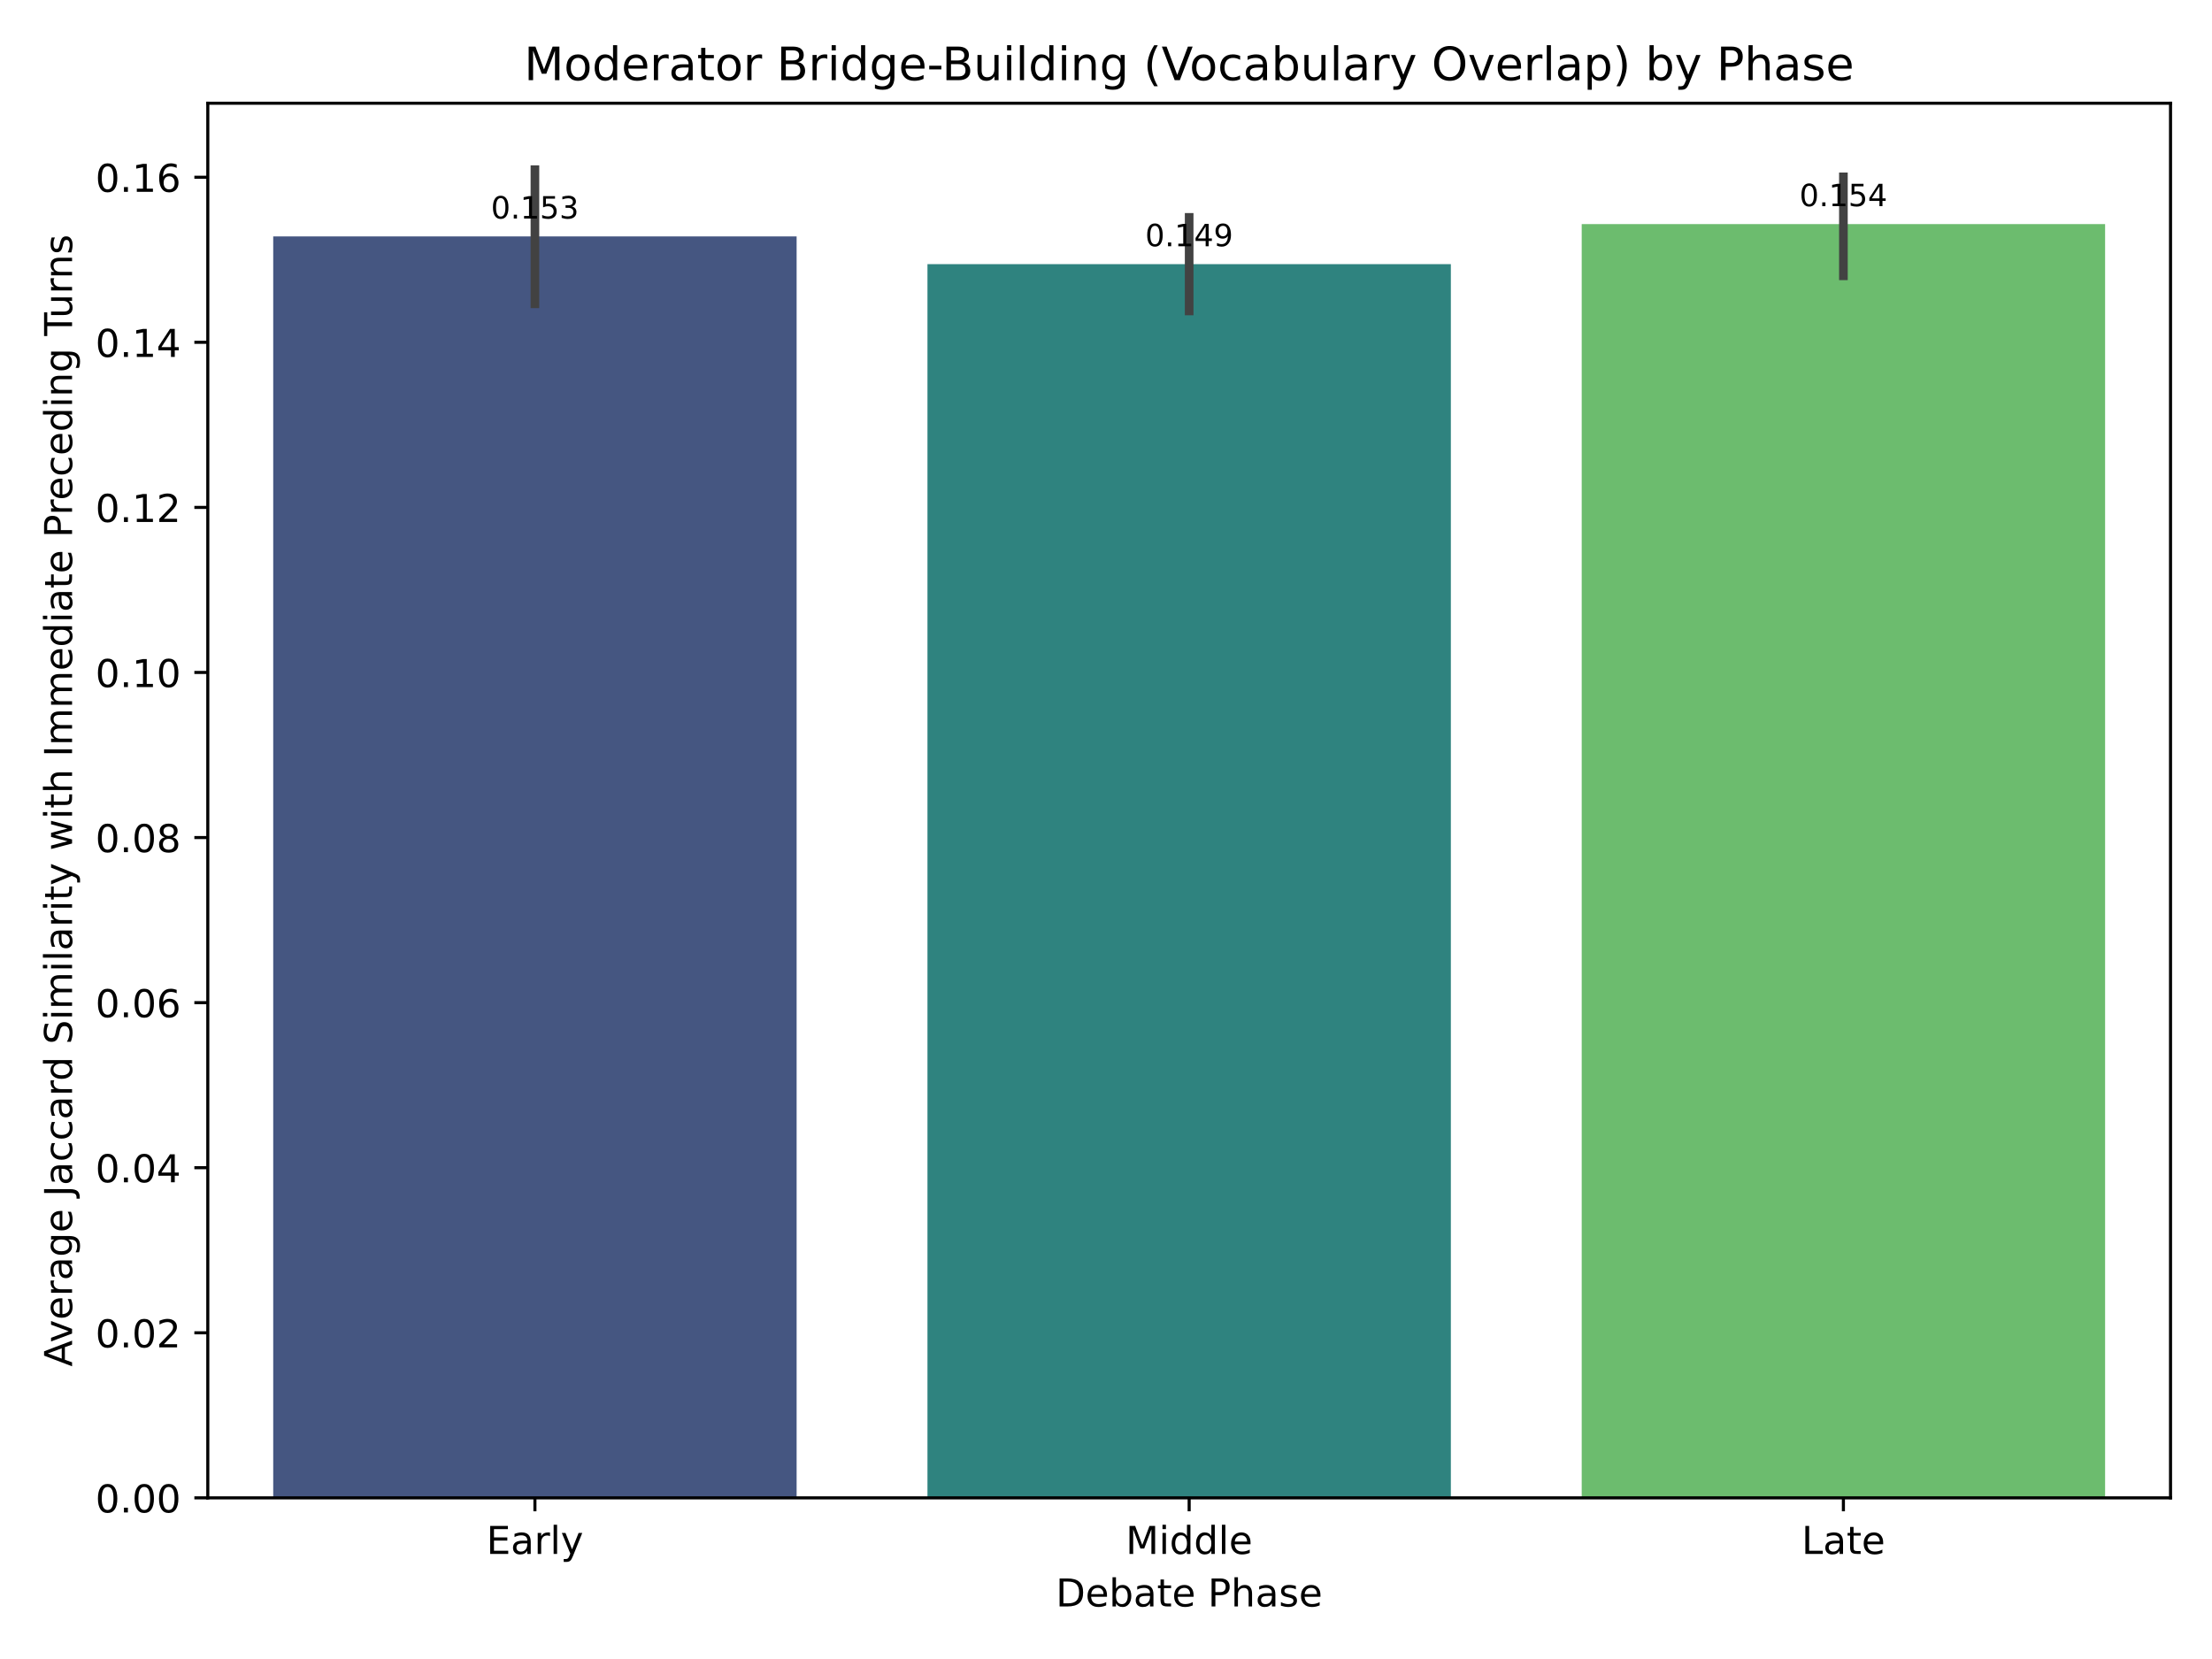
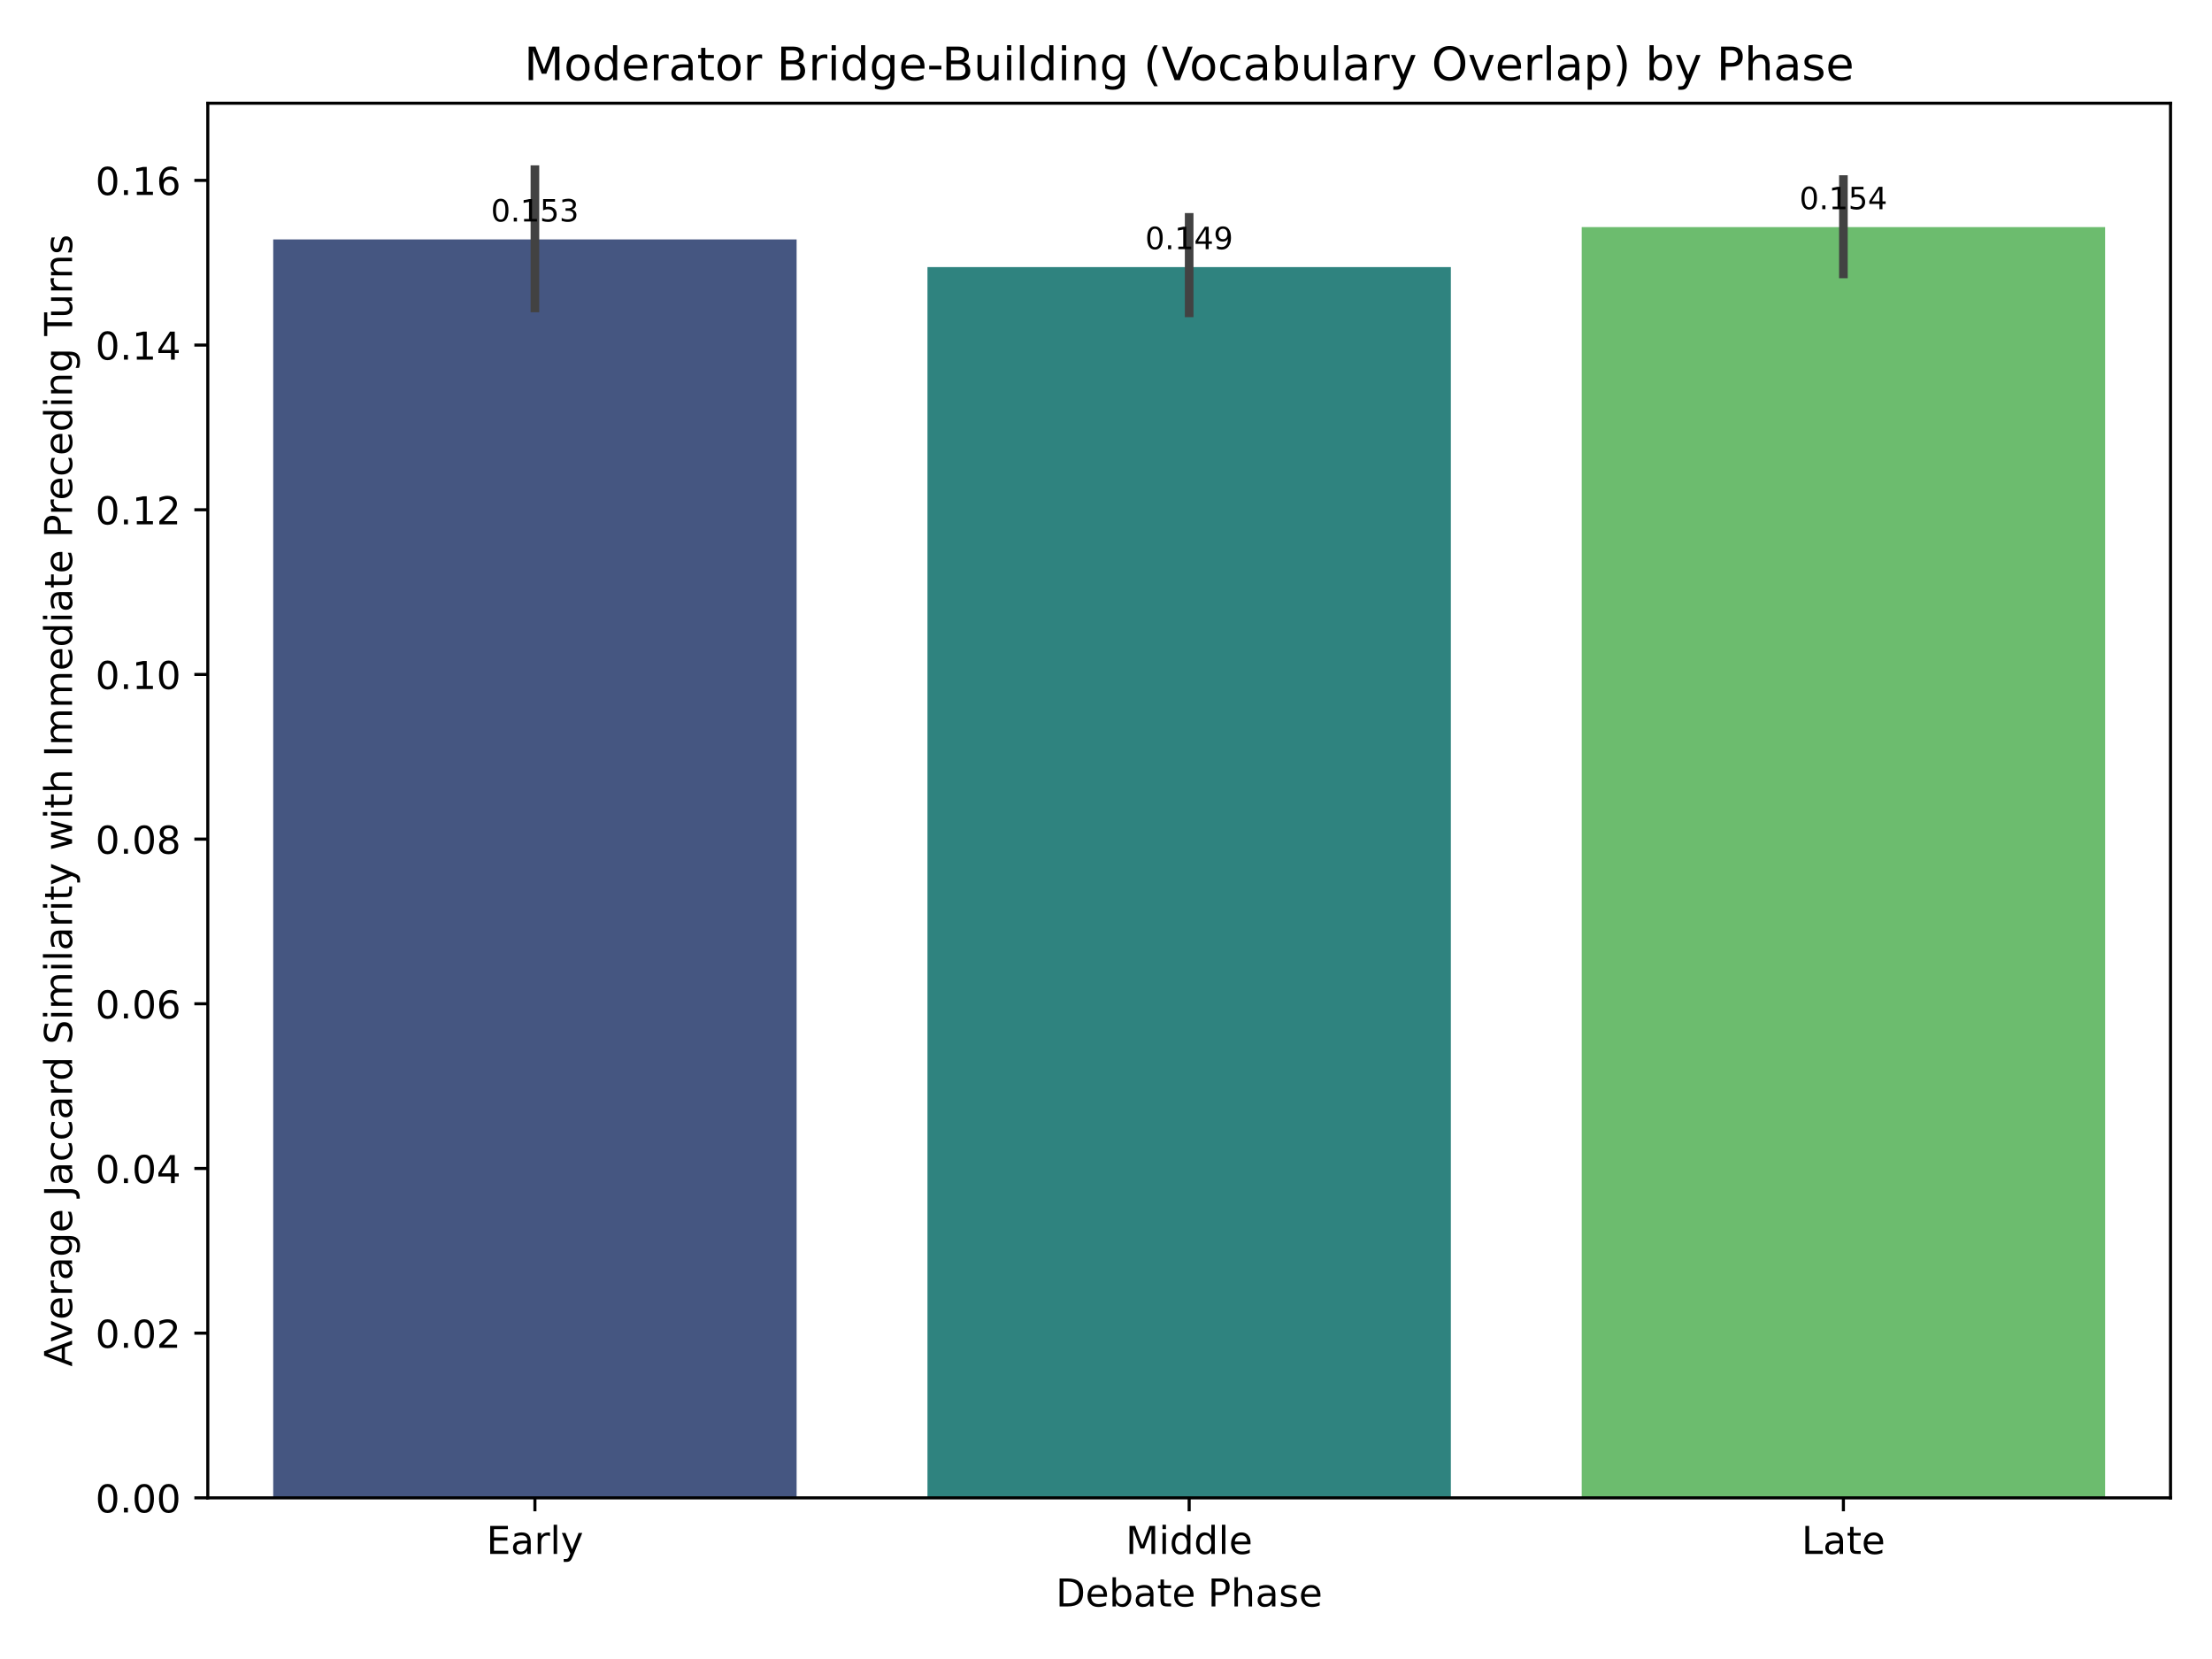
<svg xmlns="http://www.w3.org/2000/svg" xmlns:xlink="http://www.w3.org/1999/xlink" width="576pt" height="432pt" viewBox="0 0 576 432" version="1.1">
  <defs>
    <style type="text/css">*{stroke-linejoin: round; stroke-linecap: butt}</style>
  </defs>
  <g id="figure_1">
    <g id="patch_1">
      <path d="M 0 432  L 576 432  L 576 0  L 0 0  z " style="fill: #ffffff" />
    </g>
    <g id="axes_1">
      <g id="patch_2">
        <path d="M 54.11 390.04  L 565.2 390.04  L 565.2 26.88  L 54.11 26.88  z " style="fill: #ffffff" />
      </g>
      <g id="patch_3">
-         <path d="M 71.146 390.04  L 207.437 390.04  L 207.437 61.565  L 71.146 61.565  z " clip-path="url(#p714a02ba79)" style="fill: #455681" />
+         <path d="M 71.146 390.04  L 207.437 390.04  L 207.437 62.342  L 71.146 62.342  z " clip-path="url(#p87bf4aefa8)" style="fill: #455681" />
      </g>
      <g id="patch_4">
-         <path d="M 241.51 390.04  L 377.8 390.04  L 377.8 68.785  L 241.51 68.785  z " clip-path="url(#p714a02ba79)" style="fill: #2f837f" />
+         <path d="M 241.51 390.04  L 377.8 390.04  L 377.8 69.545  L 241.51 69.545  z " clip-path="url(#p87bf4aefa8)" style="fill: #2f837f" />
      </g>
      <g id="patch_5">
-         <path d="M 411.873 390.04  L 548.164 390.04  L 548.164 58.353  L 411.873 58.353  z " clip-path="url(#p714a02ba79)" style="fill: #6cbc6e" />
+         <path d="M 411.873 390.04  L 548.164 390.04  L 548.164 59.138  L 411.873 59.138  z " clip-path="url(#p87bf4aefa8)" style="fill: #6cbc6e" />
      </g>
      <g id="matplotlib.axis_1">
        <g id="xtick_1">
          <g id="line2d_1">
            <defs>
-               <path id="m7d143964b5" d="M 0 0  L 0 3.5  " style="stroke: #000000; stroke-width: 0.8" />
+               <path id="m2b731b59a6" d="M 0 0  L 0 3.5  " style="stroke: #000000; stroke-width: 0.8" />
            </defs>
            <g>
-               <use xlink:href="#m7d143964b5" x="139.292" y="390.04" style="stroke: #000000; stroke-width: 0.8" />
+               <use xlink:href="#m2b731b59a6" x="139.292" y="390.04" style="stroke: #000000; stroke-width: 0.8" />
            </g>
          </g>
          <g id="text_1">
            <g transform="translate(126.6643 404.6384) scale(0.1 -0.1)">
              <defs>
                <path id="DejaVuSans-45" d="M 628 4666  L 3578 4666  L 3578 4134  L 1259 4134  L 1259 2753  L 3481 2753  L 3481 2222  L 1259 2222  L 1259 531  L 3634 531  L 3634 0  L 628 0  L 628 4666  z " transform="scale(0.015625)" />
                <path id="DejaVuSans-61" d="M 2194 1759  Q 1497 1759 1228 1600  Q 959 1441 959 1056  Q 959 750 1161 570  Q 1363 391 1709 391  Q 2188 391 2477 730  Q 2766 1069 2766 1631  L 2766 1759  L 2194 1759  z M 3341 1997  L 3341 0  L 2766 0  L 2766 531  Q 2569 213 2275 61  Q 1981 -91 1556 -91  Q 1019 -91 701 211  Q 384 513 384 1019  Q 384 1609 779 1909  Q 1175 2209 1959 2209  L 2766 2209  L 2766 2266  Q 2766 2663 2505 2880  Q 2244 3097 1772 3097  Q 1472 3097 1187 3025  Q 903 2953 641 2809  L 641 3341  Q 956 3463 1253 3523  Q 1550 3584 1831 3584  Q 2591 3584 2966 3190  Q 3341 2797 3341 1997  z " transform="scale(0.015625)" />
                <path id="DejaVuSans-72" d="M 2631 2963  Q 2534 3019 2420 3045  Q 2306 3072 2169 3072  Q 1681 3072 1420 2755  Q 1159 2438 1159 1844  L 1159 0  L 581 0  L 581 3500  L 1159 3500  L 1159 2956  Q 1341 3275 1631 3429  Q 1922 3584 2338 3584  Q 2397 3584 2469 3576  Q 2541 3569 2628 3553  L 2631 2963  z " transform="scale(0.015625)" />
                <path id="DejaVuSans-6c" d="M 603 4863  L 1178 4863  L 1178 0  L 603 0  L 603 4863  z " transform="scale(0.015625)" />
                <path id="DejaVuSans-79" d="M 2059 -325  Q 1816 -950 1584 -1140  Q 1353 -1331 966 -1331  L 506 -1331  L 506 -850  L 844 -850  Q 1081 -850 1212 -737  Q 1344 -625 1503 -206  L 1606 56  L 191 3500  L 800 3500  L 1894 763  L 2988 3500  L 3597 3500  L 2059 -325  z " transform="scale(0.015625)" />
              </defs>
              <use xlink:href="#DejaVuSans-45" />
              <use xlink:href="#DejaVuSans-61" transform="translate(63.18359 0)" />
              <use xlink:href="#DejaVuSans-72" transform="translate(124.4629 0)" />
              <use xlink:href="#DejaVuSans-6c" transform="translate(165.5762 0)" />
              <use xlink:href="#DejaVuSans-79" transform="translate(193.3594 0)" />
            </g>
          </g>
        </g>
        <g id="xtick_2">
          <g id="line2d_2">
            <g>
-               <use xlink:href="#m7d143964b5" x="309.655" y="390.04" style="stroke: #000000; stroke-width: 0.8" />
+               <use xlink:href="#m2b731b59a6" x="309.655" y="390.04" style="stroke: #000000; stroke-width: 0.8" />
            </g>
          </g>
          <g id="text_2">
            <g transform="translate(293.1378 404.6384) scale(0.1 -0.1)">
              <defs>
                <path id="DejaVuSans-4d" d="M 628 4666  L 1569 4666  L 2759 1491  L 3956 4666  L 4897 4666  L 4897 0  L 4281 0  L 4281 4097  L 3078 897  L 2444 897  L 1241 4097  L 1241 0  L 628 0  L 628 4666  z " transform="scale(0.015625)" />
                <path id="DejaVuSans-69" d="M 603 3500  L 1178 3500  L 1178 0  L 603 0  L 603 3500  z M 603 4863  L 1178 4863  L 1178 4134  L 603 4134  L 603 4863  z " transform="scale(0.015625)" />
                <path id="DejaVuSans-64" d="M 2906 2969  L 2906 4863  L 3481 4863  L 3481 0  L 2906 0  L 2906 525  Q 2725 213 2448 61  Q 2172 -91 1784 -91  Q 1150 -91 751 415  Q 353 922 353 1747  Q 353 2572 751 3078  Q 1150 3584 1784 3584  Q 2172 3584 2448 3432  Q 2725 3281 2906 2969  z M 947 1747  Q 947 1113 1208 752  Q 1469 391 1925 391  Q 2381 391 2643 752  Q 2906 1113 2906 1747  Q 2906 2381 2643 2742  Q 2381 3103 1925 3103  Q 1469 3103 1208 2742  Q 947 2381 947 1747  z " transform="scale(0.015625)" />
                <path id="DejaVuSans-65" d="M 3597 1894  L 3597 1613  L 953 1613  Q 991 1019 1311 708  Q 1631 397 2203 397  Q 2534 397 2845 478  Q 3156 559 3463 722  L 3463 178  Q 3153 47 2828 -22  Q 2503 -91 2169 -91  Q 1331 -91 842 396  Q 353 884 353 1716  Q 353 2575 817 3079  Q 1281 3584 2069 3584  Q 2775 3584 3186 3129  Q 3597 2675 3597 1894  z M 3022 2063  Q 3016 2534 2758 2815  Q 2500 3097 2075 3097  Q 1594 3097 1305 2825  Q 1016 2553 972 2059  L 3022 2063  z " transform="scale(0.015625)" />
              </defs>
              <use xlink:href="#DejaVuSans-4d" />
              <use xlink:href="#DejaVuSans-69" transform="translate(86.2793 0)" />
              <use xlink:href="#DejaVuSans-64" transform="translate(114.0625 0)" />
              <use xlink:href="#DejaVuSans-64" transform="translate(177.5391 0)" />
              <use xlink:href="#DejaVuSans-6c" transform="translate(241.0156 0)" />
              <use xlink:href="#DejaVuSans-65" transform="translate(268.7988 0)" />
            </g>
          </g>
        </g>
        <g id="xtick_3">
          <g id="line2d_3">
            <g>
-               <use xlink:href="#m7d143964b5" x="480.018" y="390.04" style="stroke: #000000; stroke-width: 0.8" />
+               <use xlink:href="#m2b731b59a6" x="480.018" y="390.04" style="stroke: #000000; stroke-width: 0.8" />
            </g>
          </g>
          <g id="text_3">
            <g transform="translate(469.1316 404.6384) scale(0.1 -0.1)">
              <defs>
                <path id="DejaVuSans-4c" d="M 628 4666  L 1259 4666  L 1259 531  L 3531 531  L 3531 0  L 628 0  L 628 4666  z " transform="scale(0.015625)" />
                <path id="DejaVuSans-74" d="M 1172 4494  L 1172 3500  L 2356 3500  L 2356 3053  L 1172 3053  L 1172 1153  Q 1172 725 1289 603  Q 1406 481 1766 481  L 2356 481  L 2356 0  L 1766 0  Q 1100 0 847 248  Q 594 497 594 1153  L 594 3053  L 172 3053  L 172 3500  L 594 3500  L 594 4494  L 1172 4494  z " transform="scale(0.015625)" />
              </defs>
              <use xlink:href="#DejaVuSans-4c" />
              <use xlink:href="#DejaVuSans-61" transform="translate(55.71289 0)" />
              <use xlink:href="#DejaVuSans-74" transform="translate(116.9922 0)" />
              <use xlink:href="#DejaVuSans-65" transform="translate(156.2012 0)" />
            </g>
          </g>
        </g>
        <g id="text_4">
          <g transform="translate(274.9355 418.3166) scale(0.1 -0.1)">
            <defs>
              <path id="DejaVuSans-44" d="M 1259 4147  L 1259 519  L 2022 519  Q 2988 519 3436 956  Q 3884 1394 3884 2338  Q 3884 3275 3436 3711  Q 2988 4147 2022 4147  L 1259 4147  z M 628 4666  L 1925 4666  Q 3281 4666 3915 4102  Q 4550 3538 4550 2338  Q 4550 1131 3912 565  Q 3275 0 1925 0  L 628 0  L 628 4666  z " transform="scale(0.015625)" />
              <path id="DejaVuSans-62" d="M 3116 1747  Q 3116 2381 2855 2742  Q 2594 3103 2138 3103  Q 1681 3103 1420 2742  Q 1159 2381 1159 1747  Q 1159 1113 1420 752  Q 1681 391 2138 391  Q 2594 391 2855 752  Q 3116 1113 3116 1747  z M 1159 2969  Q 1341 3281 1617 3432  Q 1894 3584 2278 3584  Q 2916 3584 3314 3078  Q 3713 2572 3713 1747  Q 3713 922 3314 415  Q 2916 -91 2278 -91  Q 1894 -91 1617 61  Q 1341 213 1159 525  L 1159 0  L 581 0  L 581 4863  L 1159 4863  L 1159 2969  z " transform="scale(0.015625)" />
              <path id="DejaVuSans-20" transform="scale(0.015625)" />
              <path id="DejaVuSans-50" d="M 1259 4147  L 1259 2394  L 2053 2394  Q 2494 2394 2734 2622  Q 2975 2850 2975 3272  Q 2975 3691 2734 3919  Q 2494 4147 2053 4147  L 1259 4147  z M 628 4666  L 2053 4666  Q 2838 4666 3239 4311  Q 3641 3956 3641 3272  Q 3641 2581 3239 2228  Q 2838 1875 2053 1875  L 1259 1875  L 1259 0  L 628 0  L 628 4666  z " transform="scale(0.015625)" />
              <path id="DejaVuSans-68" d="M 3513 2113  L 3513 0  L 2938 0  L 2938 2094  Q 2938 2591 2744 2837  Q 2550 3084 2163 3084  Q 1697 3084 1428 2787  Q 1159 2491 1159 1978  L 1159 0  L 581 0  L 581 4863  L 1159 4863  L 1159 2956  Q 1366 3272 1645 3428  Q 1925 3584 2291 3584  Q 2894 3584 3203 3211  Q 3513 2838 3513 2113  z " transform="scale(0.015625)" />
              <path id="DejaVuSans-73" d="M 2834 3397  L 2834 2853  Q 2591 2978 2328 3040  Q 2066 3103 1784 3103  Q 1356 3103 1142 2972  Q 928 2841 928 2578  Q 928 2378 1081 2264  Q 1234 2150 1697 2047  L 1894 2003  Q 2506 1872 2764 1633  Q 3022 1394 3022 966  Q 3022 478 2636 193  Q 2250 -91 1575 -91  Q 1294 -91 989 -36  Q 684 19 347 128  L 347 722  Q 666 556 975 473  Q 1284 391 1588 391  Q 1994 391 2212 530  Q 2431 669 2431 922  Q 2431 1156 2273 1281  Q 2116 1406 1581 1522  L 1381 1569  Q 847 1681 609 1914  Q 372 2147 372 2553  Q 372 3047 722 3315  Q 1072 3584 1716 3584  Q 2034 3584 2315 3537  Q 2597 3491 2834 3397  z " transform="scale(0.015625)" />
            </defs>
            <use xlink:href="#DejaVuSans-44" />
            <use xlink:href="#DejaVuSans-65" transform="translate(77.00195 0)" />
            <use xlink:href="#DejaVuSans-62" transform="translate(138.5254 0)" />
            <use xlink:href="#DejaVuSans-61" transform="translate(202.002 0)" />
            <use xlink:href="#DejaVuSans-74" transform="translate(263.2812 0)" />
            <use xlink:href="#DejaVuSans-65" transform="translate(302.4902 0)" />
            <use xlink:href="#DejaVuSans-20" transform="translate(364.0137 0)" />
            <use xlink:href="#DejaVuSans-50" transform="translate(395.8008 0)" />
            <use xlink:href="#DejaVuSans-68" transform="translate(456.1035 0)" />
            <use xlink:href="#DejaVuSans-61" transform="translate(519.4824 0)" />
            <use xlink:href="#DejaVuSans-73" transform="translate(580.7617 0)" />
            <use xlink:href="#DejaVuSans-65" transform="translate(632.8613 0)" />
          </g>
        </g>
      </g>
      <g id="matplotlib.axis_2">
        <g id="ytick_1">
          <g id="line2d_4">
            <defs>
-               <path id="mbaf4dd6b6d" d="M 0 0  L -3.5 0  " style="stroke: #000000; stroke-width: 0.8" />
+               <path id="md4a662195a" d="M 0 0  L -3.5 0  " style="stroke: #000000; stroke-width: 0.8" />
            </defs>
            <g>
-               <use xlink:href="#mbaf4dd6b6d" x="54.11" y="390.04" style="stroke: #000000; stroke-width: 0.8" />
+               <use xlink:href="#md4a662195a" x="54.11" y="390.04" style="stroke: #000000; stroke-width: 0.8" />
            </g>
          </g>
          <g id="text_5">
            <g transform="translate(24.84437 393.8392) scale(0.1 -0.1)">
              <defs>
                <path id="DejaVuSans-30" d="M 2034 4250  Q 1547 4250 1301 3770  Q 1056 3291 1056 2328  Q 1056 1369 1301 889  Q 1547 409 2034 409  Q 2525 409 2770 889  Q 3016 1369 3016 2328  Q 3016 3291 2770 3770  Q 2525 4250 2034 4250  z M 2034 4750  Q 2819 4750 3233 4129  Q 3647 3509 3647 2328  Q 3647 1150 3233 529  Q 2819 -91 2034 -91  Q 1250 -91 836 529  Q 422 1150 422 2328  Q 422 3509 836 4129  Q 1250 4750 2034 4750  z " transform="scale(0.015625)" />
                <path id="DejaVuSans-2e" d="M 684 794  L 1344 794  L 1344 0  L 684 0  L 684 794  z " transform="scale(0.015625)" />
              </defs>
              <use xlink:href="#DejaVuSans-30" />
              <use xlink:href="#DejaVuSans-2e" transform="translate(63.62305 0)" />
              <use xlink:href="#DejaVuSans-30" transform="translate(95.41016 0)" />
              <use xlink:href="#DejaVuSans-30" transform="translate(159.0332 0)" />
            </g>
          </g>
        </g>
        <g id="ytick_2">
          <g id="line2d_5">
            <g>
-               <use xlink:href="#mbaf4dd6b6d" x="54.11" y="347.054" style="stroke: #000000; stroke-width: 0.8" />
+               <use xlink:href="#md4a662195a" x="54.11" y="347.156" style="stroke: #000000; stroke-width: 0.8" />
            </g>
          </g>
          <g id="text_6">
-             <g transform="translate(24.84437 350.8534) scale(0.1 -0.1)">
+             <g transform="translate(24.84437 350.9552) scale(0.1 -0.1)">
              <defs>
                <path id="DejaVuSans-32" d="M 1228 531  L 3431 531  L 3431 0  L 469 0  L 469 531  Q 828 903 1448 1529  Q 2069 2156 2228 2338  Q 2531 2678 2651 2914  Q 2772 3150 2772 3378  Q 2772 3750 2511 3984  Q 2250 4219 1831 4219  Q 1534 4219 1204 4116  Q 875 4013 500 3803  L 500 4441  Q 881 4594 1212 4672  Q 1544 4750 1819 4750  Q 2544 4750 2975 4387  Q 3406 4025 3406 3419  Q 3406 3131 3298 2873  Q 3191 2616 2906 2266  Q 2828 2175 2409 1742  Q 1991 1309 1228 531  z " transform="scale(0.015625)" />
              </defs>
              <use xlink:href="#DejaVuSans-30" />
              <use xlink:href="#DejaVuSans-2e" transform="translate(63.62305 0)" />
              <use xlink:href="#DejaVuSans-30" transform="translate(95.41016 0)" />
              <use xlink:href="#DejaVuSans-32" transform="translate(159.0332 0)" />
            </g>
          </g>
        </g>
        <g id="ytick_3">
          <g id="line2d_6">
            <g>
-               <use xlink:href="#mbaf4dd6b6d" x="54.11" y="304.068" style="stroke: #000000; stroke-width: 0.8" />
+               <use xlink:href="#md4a662195a" x="54.11" y="304.272" style="stroke: #000000; stroke-width: 0.8" />
            </g>
          </g>
          <g id="text_7">
-             <g transform="translate(24.84437 307.8676) scale(0.1 -0.1)">
+             <g transform="translate(24.84437 308.0711) scale(0.1 -0.1)">
              <defs>
                <path id="DejaVuSans-34" d="M 2419 4116  L 825 1625  L 2419 1625  L 2419 4116  z M 2253 4666  L 3047 4666  L 3047 1625  L 3713 1625  L 3713 1100  L 3047 1100  L 3047 0  L 2419 0  L 2419 1100  L 313 1100  L 313 1709  L 2253 4666  z " transform="scale(0.015625)" />
              </defs>
              <use xlink:href="#DejaVuSans-30" />
              <use xlink:href="#DejaVuSans-2e" transform="translate(63.62305 0)" />
              <use xlink:href="#DejaVuSans-30" transform="translate(95.41016 0)" />
              <use xlink:href="#DejaVuSans-34" transform="translate(159.0332 0)" />
            </g>
          </g>
        </g>
        <g id="ytick_4">
          <g id="line2d_7">
            <g>
-               <use xlink:href="#mbaf4dd6b6d" x="54.11" y="261.083" style="stroke: #000000; stroke-width: 0.8" />
+               <use xlink:href="#md4a662195a" x="54.11" y="261.388" style="stroke: #000000; stroke-width: 0.8" />
            </g>
          </g>
          <g id="text_8">
-             <g transform="translate(24.84437 264.8819) scale(0.1 -0.1)">
+             <g transform="translate(24.84437 265.187) scale(0.1 -0.1)">
              <defs>
                <path id="DejaVuSans-36" d="M 2113 2584  Q 1688 2584 1439 2293  Q 1191 2003 1191 1497  Q 1191 994 1439 701  Q 1688 409 2113 409  Q 2538 409 2786 701  Q 3034 994 3034 1497  Q 3034 2003 2786 2293  Q 2538 2584 2113 2584  z M 3366 4563  L 3366 3988  Q 3128 4100 2886 4159  Q 2644 4219 2406 4219  Q 1781 4219 1451 3797  Q 1122 3375 1075 2522  Q 1259 2794 1537 2939  Q 1816 3084 2150 3084  Q 2853 3084 3261 2657  Q 3669 2231 3669 1497  Q 3669 778 3244 343  Q 2819 -91 2113 -91  Q 1303 -91 875 529  Q 447 1150 447 2328  Q 447 3434 972 4092  Q 1497 4750 2381 4750  Q 2619 4750 2861 4703  Q 3103 4656 3366 4563  z " transform="scale(0.015625)" />
              </defs>
              <use xlink:href="#DejaVuSans-30" />
              <use xlink:href="#DejaVuSans-2e" transform="translate(63.62305 0)" />
              <use xlink:href="#DejaVuSans-30" transform="translate(95.41016 0)" />
              <use xlink:href="#DejaVuSans-36" transform="translate(159.0332 0)" />
            </g>
          </g>
        </g>
        <g id="ytick_5">
          <g id="line2d_8">
            <g>
-               <use xlink:href="#mbaf4dd6b6d" x="54.11" y="218.097" style="stroke: #000000; stroke-width: 0.8" />
+               <use xlink:href="#md4a662195a" x="54.11" y="218.504" style="stroke: #000000; stroke-width: 0.8" />
            </g>
          </g>
          <g id="text_9">
-             <g transform="translate(24.84437 221.8961) scale(0.1 -0.1)">
+             <g transform="translate(24.84437 222.303) scale(0.1 -0.1)">
              <defs>
                <path id="DejaVuSans-38" d="M 2034 2216  Q 1584 2216 1326 1975  Q 1069 1734 1069 1313  Q 1069 891 1326 650  Q 1584 409 2034 409  Q 2484 409 2743 651  Q 3003 894 3003 1313  Q 3003 1734 2745 1975  Q 2488 2216 2034 2216  z M 1403 2484  Q 997 2584 770 2862  Q 544 3141 544 3541  Q 544 4100 942 4425  Q 1341 4750 2034 4750  Q 2731 4750 3128 4425  Q 3525 4100 3525 3541  Q 3525 3141 3298 2862  Q 3072 2584 2669 2484  Q 3125 2378 3379 2068  Q 3634 1759 3634 1313  Q 3634 634 3220 271  Q 2806 -91 2034 -91  Q 1263 -91 848 271  Q 434 634 434 1313  Q 434 1759 690 2068  Q 947 2378 1403 2484  z M 1172 3481  Q 1172 3119 1398 2916  Q 1625 2713 2034 2713  Q 2441 2713 2670 2916  Q 2900 3119 2900 3481  Q 2900 3844 2670 4047  Q 2441 4250 2034 4250  Q 1625 4250 1398 4047  Q 1172 3844 1172 3481  z " transform="scale(0.015625)" />
              </defs>
              <use xlink:href="#DejaVuSans-30" />
              <use xlink:href="#DejaVuSans-2e" transform="translate(63.62305 0)" />
              <use xlink:href="#DejaVuSans-30" transform="translate(95.41016 0)" />
              <use xlink:href="#DejaVuSans-38" transform="translate(159.0332 0)" />
            </g>
          </g>
        </g>
        <g id="ytick_6">
          <g id="line2d_9">
            <g>
-               <use xlink:href="#mbaf4dd6b6d" x="54.11" y="175.111" style="stroke: #000000; stroke-width: 0.8" />
+               <use xlink:href="#md4a662195a" x="54.11" y="175.62" style="stroke: #000000; stroke-width: 0.8" />
            </g>
          </g>
          <g id="text_10">
-             <g transform="translate(24.84437 178.9103) scale(0.1 -0.1)">
+             <g transform="translate(24.84437 179.4189) scale(0.1 -0.1)">
              <defs>
                <path id="DejaVuSans-31" d="M 794 531  L 1825 531  L 1825 4091  L 703 3866  L 703 4441  L 1819 4666  L 2450 4666  L 2450 531  L 3481 531  L 3481 0  L 794 0  L 794 531  z " transform="scale(0.015625)" />
              </defs>
              <use xlink:href="#DejaVuSans-30" />
              <use xlink:href="#DejaVuSans-2e" transform="translate(63.62305 0)" />
              <use xlink:href="#DejaVuSans-31" transform="translate(95.41016 0)" />
              <use xlink:href="#DejaVuSans-30" transform="translate(159.0332 0)" />
            </g>
          </g>
        </g>
        <g id="ytick_7">
          <g id="line2d_10">
            <g>
-               <use xlink:href="#mbaf4dd6b6d" x="54.11" y="132.125" style="stroke: #000000; stroke-width: 0.8" />
+               <use xlink:href="#md4a662195a" x="54.11" y="132.736" style="stroke: #000000; stroke-width: 0.8" />
            </g>
          </g>
          <g id="text_11">
-             <g transform="translate(24.84437 135.9245) scale(0.1 -0.1)">
+             <g transform="translate(24.84437 136.5348) scale(0.1 -0.1)">
              <use xlink:href="#DejaVuSans-30" />
              <use xlink:href="#DejaVuSans-2e" transform="translate(63.62305 0)" />
              <use xlink:href="#DejaVuSans-31" transform="translate(95.41016 0)" />
              <use xlink:href="#DejaVuSans-32" transform="translate(159.0332 0)" />
            </g>
          </g>
        </g>
        <g id="ytick_8">
          <g id="line2d_11">
            <g>
-               <use xlink:href="#mbaf4dd6b6d" x="54.11" y="89.139" style="stroke: #000000; stroke-width: 0.8" />
+               <use xlink:href="#md4a662195a" x="54.11" y="89.852" style="stroke: #000000; stroke-width: 0.8" />
            </g>
          </g>
          <g id="text_12">
-             <g transform="translate(24.84437 92.93872) scale(0.1 -0.1)">
+             <g transform="translate(24.84437 93.65076) scale(0.1 -0.1)">
              <use xlink:href="#DejaVuSans-30" />
              <use xlink:href="#DejaVuSans-2e" transform="translate(63.62305 0)" />
              <use xlink:href="#DejaVuSans-31" transform="translate(95.41016 0)" />
              <use xlink:href="#DejaVuSans-34" transform="translate(159.0332 0)" />
            </g>
          </g>
        </g>
        <g id="ytick_9">
          <g id="line2d_12">
            <g>
-               <use xlink:href="#mbaf4dd6b6d" x="54.11" y="46.154" style="stroke: #000000; stroke-width: 0.8" />
+               <use xlink:href="#md4a662195a" x="54.11" y="46.967" style="stroke: #000000; stroke-width: 0.8" />
            </g>
          </g>
          <g id="text_13">
-             <g transform="translate(24.84437 49.95293) scale(0.1 -0.1)">
+             <g transform="translate(24.84437 50.76669) scale(0.1 -0.1)">
              <use xlink:href="#DejaVuSans-30" />
              <use xlink:href="#DejaVuSans-2e" transform="translate(63.62305 0)" />
              <use xlink:href="#DejaVuSans-31" transform="translate(95.41016 0)" />
              <use xlink:href="#DejaVuSans-36" transform="translate(159.0332 0)" />
            </g>
          </g>
        </g>
        <g id="text_14">
          <g transform="translate(18.76469 355.8608) rotate(-90) scale(0.1 -0.1)">
            <defs>
              <path id="DejaVuSans-41" d="M 2188 4044  L 1331 1722  L 3047 1722  L 2188 4044  z M 1831 4666  L 2547 4666  L 4325 0  L 3669 0  L 3244 1197  L 1141 1197  L 716 0  L 50 0  L 1831 4666  z " transform="scale(0.015625)" />
              <path id="DejaVuSans-76" d="M 191 3500  L 800 3500  L 1894 563  L 2988 3500  L 3597 3500  L 2284 0  L 1503 0  L 191 3500  z " transform="scale(0.015625)" />
              <path id="DejaVuSans-67" d="M 2906 1791  Q 2906 2416 2648 2759  Q 2391 3103 1925 3103  Q 1463 3103 1205 2759  Q 947 2416 947 1791  Q 947 1169 1205 825  Q 1463 481 1925 481  Q 2391 481 2648 825  Q 2906 1169 2906 1791  z M 3481 434  Q 3481 -459 3084 -895  Q 2688 -1331 1869 -1331  Q 1566 -1331 1297 -1286  Q 1028 -1241 775 -1147  L 775 -588  Q 1028 -725 1275 -790  Q 1522 -856 1778 -856  Q 2344 -856 2625 -561  Q 2906 -266 2906 331  L 2906 616  Q 2728 306 2450 153  Q 2172 0 1784 0  Q 1141 0 747 490  Q 353 981 353 1791  Q 353 2603 747 3093  Q 1141 3584 1784 3584  Q 2172 3584 2450 3431  Q 2728 3278 2906 2969  L 2906 3500  L 3481 3500  L 3481 434  z " transform="scale(0.015625)" />
              <path id="DejaVuSans-4a" d="M 628 4666  L 1259 4666  L 1259 325  Q 1259 -519 939 -900  Q 619 -1281 -91 -1281  L -331 -1281  L -331 -750  L -134 -750  Q 284 -750 456 -515  Q 628 -281 628 325  L 628 4666  z " transform="scale(0.015625)" />
              <path id="DejaVuSans-63" d="M 3122 3366  L 3122 2828  Q 2878 2963 2633 3030  Q 2388 3097 2138 3097  Q 1578 3097 1268 2742  Q 959 2388 959 1747  Q 959 1106 1268 751  Q 1578 397 2138 397  Q 2388 397 2633 464  Q 2878 531 3122 666  L 3122 134  Q 2881 22 2623 -34  Q 2366 -91 2075 -91  Q 1284 -91 818 406  Q 353 903 353 1747  Q 353 2603 823 3093  Q 1294 3584 2113 3584  Q 2378 3584 2631 3529  Q 2884 3475 3122 3366  z " transform="scale(0.015625)" />
              <path id="DejaVuSans-53" d="M 3425 4513  L 3425 3897  Q 3066 4069 2747 4153  Q 2428 4238 2131 4238  Q 1616 4238 1336 4038  Q 1056 3838 1056 3469  Q 1056 3159 1242 3001  Q 1428 2844 1947 2747  L 2328 2669  Q 3034 2534 3370 2195  Q 3706 1856 3706 1288  Q 3706 609 3251 259  Q 2797 -91 1919 -91  Q 1588 -91 1214 -16  Q 841 59 441 206  L 441 856  Q 825 641 1194 531  Q 1563 422 1919 422  Q 2459 422 2753 634  Q 3047 847 3047 1241  Q 3047 1584 2836 1778  Q 2625 1972 2144 2069  L 1759 2144  Q 1053 2284 737 2584  Q 422 2884 422 3419  Q 422 4038 858 4394  Q 1294 4750 2059 4750  Q 2388 4750 2728 4690  Q 3069 4631 3425 4513  z " transform="scale(0.015625)" />
              <path id="DejaVuSans-6d" d="M 3328 2828  Q 3544 3216 3844 3400  Q 4144 3584 4550 3584  Q 5097 3584 5394 3201  Q 5691 2819 5691 2113  L 5691 0  L 5113 0  L 5113 2094  Q 5113 2597 4934 2840  Q 4756 3084 4391 3084  Q 3944 3084 3684 2787  Q 3425 2491 3425 1978  L 3425 0  L 2847 0  L 2847 2094  Q 2847 2600 2669 2842  Q 2491 3084 2119 3084  Q 1678 3084 1418 2786  Q 1159 2488 1159 1978  L 1159 0  L 581 0  L 581 3500  L 1159 3500  L 1159 2956  Q 1356 3278 1631 3431  Q 1906 3584 2284 3584  Q 2666 3584 2933 3390  Q 3200 3197 3328 2828  z " transform="scale(0.015625)" />
              <path id="DejaVuSans-77" d="M 269 3500  L 844 3500  L 1563 769  L 2278 3500  L 2956 3500  L 3675 769  L 4391 3500  L 4966 3500  L 4050 0  L 3372 0  L 2619 2869  L 1863 0  L 1184 0  L 269 3500  z " transform="scale(0.015625)" />
              <path id="DejaVuSans-49" d="M 628 4666  L 1259 4666  L 1259 0  L 628 0  L 628 4666  z " transform="scale(0.015625)" />
              <path id="DejaVuSans-6e" d="M 3513 2113  L 3513 0  L 2938 0  L 2938 2094  Q 2938 2591 2744 2837  Q 2550 3084 2163 3084  Q 1697 3084 1428 2787  Q 1159 2491 1159 1978  L 1159 0  L 581 0  L 581 3500  L 1159 3500  L 1159 2956  Q 1366 3272 1645 3428  Q 1925 3584 2291 3584  Q 2894 3584 3203 3211  Q 3513 2838 3513 2113  z " transform="scale(0.015625)" />
              <path id="DejaVuSans-54" d="M -19 4666  L 3928 4666  L 3928 4134  L 2272 4134  L 2272 0  L 1638 0  L 1638 4134  L -19 4134  L -19 4666  z " transform="scale(0.015625)" />
              <path id="DejaVuSans-75" d="M 544 1381  L 544 3500  L 1119 3500  L 1119 1403  Q 1119 906 1312 657  Q 1506 409 1894 409  Q 2359 409 2629 706  Q 2900 1003 2900 1516  L 2900 3500  L 3475 3500  L 3475 0  L 2900 0  L 2900 538  Q 2691 219 2414 64  Q 2138 -91 1772 -91  Q 1169 -91 856 284  Q 544 659 544 1381  z M 1991 3584  L 1991 3584  z " transform="scale(0.015625)" />
            </defs>
            <use xlink:href="#DejaVuSans-41" />
            <use xlink:href="#DejaVuSans-76" transform="translate(62.5332 0)" />
            <use xlink:href="#DejaVuSans-65" transform="translate(121.7129 0)" />
            <use xlink:href="#DejaVuSans-72" transform="translate(183.2363 0)" />
            <use xlink:href="#DejaVuSans-61" transform="translate(224.3496 0)" />
            <use xlink:href="#DejaVuSans-67" transform="translate(285.6289 0)" />
            <use xlink:href="#DejaVuSans-65" transform="translate(349.1055 0)" />
            <use xlink:href="#DejaVuSans-20" transform="translate(410.6289 0)" />
            <use xlink:href="#DejaVuSans-4a" transform="translate(442.416 0)" />
            <use xlink:href="#DejaVuSans-61" transform="translate(471.9082 0)" />
            <use xlink:href="#DejaVuSans-63" transform="translate(533.1875 0)" />
            <use xlink:href="#DejaVuSans-63" transform="translate(588.168 0)" />
            <use xlink:href="#DejaVuSans-61" transform="translate(643.1484 0)" />
            <use xlink:href="#DejaVuSans-72" transform="translate(704.4277 0)" />
            <use xlink:href="#DejaVuSans-64" transform="translate(743.791 0)" />
            <use xlink:href="#DejaVuSans-20" transform="translate(807.2676 0)" />
            <use xlink:href="#DejaVuSans-53" transform="translate(839.0547 0)" />
            <use xlink:href="#DejaVuSans-69" transform="translate(902.5312 0)" />
            <use xlink:href="#DejaVuSans-6d" transform="translate(930.3145 0)" />
            <use xlink:href="#DejaVuSans-69" transform="translate(1027.727 0)" />
            <use xlink:href="#DejaVuSans-6c" transform="translate(1055.51 0)" />
            <use xlink:href="#DejaVuSans-61" transform="translate(1083.293 0)" />
            <use xlink:href="#DejaVuSans-72" transform="translate(1144.572 0)" />
            <use xlink:href="#DejaVuSans-69" transform="translate(1185.686 0)" />
            <use xlink:href="#DejaVuSans-74" transform="translate(1213.469 0)" />
            <use xlink:href="#DejaVuSans-79" transform="translate(1252.678 0)" />
            <use xlink:href="#DejaVuSans-20" transform="translate(1311.857 0)" />
            <use xlink:href="#DejaVuSans-77" transform="translate(1343.645 0)" />
            <use xlink:href="#DejaVuSans-69" transform="translate(1425.432 0)" />
            <use xlink:href="#DejaVuSans-74" transform="translate(1453.215 0)" />
            <use xlink:href="#DejaVuSans-68" transform="translate(1492.424 0)" />
            <use xlink:href="#DejaVuSans-20" transform="translate(1555.803 0)" />
            <use xlink:href="#DejaVuSans-49" transform="translate(1587.59 0)" />
            <use xlink:href="#DejaVuSans-6d" transform="translate(1617.082 0)" />
            <use xlink:href="#DejaVuSans-6d" transform="translate(1714.494 0)" />
            <use xlink:href="#DejaVuSans-65" transform="translate(1811.906 0)" />
            <use xlink:href="#DejaVuSans-64" transform="translate(1873.43 0)" />
            <use xlink:href="#DejaVuSans-69" transform="translate(1936.906 0)" />
            <use xlink:href="#DejaVuSans-61" transform="translate(1964.689 0)" />
            <use xlink:href="#DejaVuSans-74" transform="translate(2025.969 0)" />
            <use xlink:href="#DejaVuSans-65" transform="translate(2065.178 0)" />
            <use xlink:href="#DejaVuSans-20" transform="translate(2126.701 0)" />
            <use xlink:href="#DejaVuSans-50" transform="translate(2158.488 0)" />
            <use xlink:href="#DejaVuSans-72" transform="translate(2217.041 0)" />
            <use xlink:href="#DejaVuSans-65" transform="translate(2255.904 0)" />
            <use xlink:href="#DejaVuSans-63" transform="translate(2317.428 0)" />
            <use xlink:href="#DejaVuSans-65" transform="translate(2372.408 0)" />
            <use xlink:href="#DejaVuSans-64" transform="translate(2433.932 0)" />
            <use xlink:href="#DejaVuSans-69" transform="translate(2497.408 0)" />
            <use xlink:href="#DejaVuSans-6e" transform="translate(2525.191 0)" />
            <use xlink:href="#DejaVuSans-67" transform="translate(2588.57 0)" />
            <use xlink:href="#DejaVuSans-20" transform="translate(2652.047 0)" />
            <use xlink:href="#DejaVuSans-54" transform="translate(2683.834 0)" />
            <use xlink:href="#DejaVuSans-75" transform="translate(2729.793 0)" />
            <use xlink:href="#DejaVuSans-72" transform="translate(2793.172 0)" />
            <use xlink:href="#DejaVuSans-6e" transform="translate(2832.535 0)" />
            <use xlink:href="#DejaVuSans-73" transform="translate(2895.914 0)" />
          </g>
        </g>
      </g>
      <g id="line2d_13">
-         <path d="M 139.292 79.115  L 139.292 44.173  " clip-path="url(#p714a02ba79)" style="fill: none; stroke: #424242; stroke-width: 2.25; stroke-linecap: square" />
+         <path d="M 139.292 80.197  L 139.292 44.173  " clip-path="url(#p87bf4aefa8)" style="fill: none; stroke: #424242; stroke-width: 2.25; stroke-linecap: square" />
      </g>
      <g id="line2d_14">
-         <path d="M 309.655 80.973  L 309.655 56.612  " clip-path="url(#p714a02ba79)" style="fill: none; stroke: #424242; stroke-width: 2.25; stroke-linecap: square" />
+         <path d="M 309.655 81.458  L 309.655 56.608  " clip-path="url(#p87bf4aefa8)" style="fill: none; stroke: #424242; stroke-width: 2.25; stroke-linecap: square" />
      </g>
      <g id="line2d_15">
-         <path d="M 480.018 71.822  L 480.018 46.05  " clip-path="url(#p714a02ba79)" style="fill: none; stroke: #424242; stroke-width: 2.25; stroke-linecap: square" />
+         <path d="M 480.018 71.333  L 480.018 46.764  " clip-path="url(#p87bf4aefa8)" style="fill: none; stroke: #424242; stroke-width: 2.25; stroke-linecap: square" />
      </g>
      <g id="patch_6">
        <path d="M 54.11 390.04  L 54.11 26.88  " style="fill: none; stroke: #000000; stroke-width: 0.8; stroke-linejoin: miter; stroke-linecap: square" />
      </g>
      <g id="patch_7">
        <path d="M 565.2 390.04  L 565.2 26.88  " style="fill: none; stroke: #000000; stroke-width: 0.8; stroke-linejoin: miter; stroke-linecap: square" />
      </g>
      <g id="patch_8">
        <path d="M 54.11 390.04  L 565.2 390.04  " style="fill: none; stroke: #000000; stroke-width: 0.8; stroke-linejoin: miter; stroke-linecap: square" />
      </g>
      <g id="patch_9">
        <path d="M 54.11 26.88  L 565.2 26.88  " style="fill: none; stroke: #000000; stroke-width: 0.8; stroke-linejoin: miter; stroke-linecap: square" />
      </g>
      <g id="text_15">
-         <g transform="translate(127.8404 56.90136) scale(0.08 -0.08)">
+         <g transform="translate(127.8404 57.67866) scale(0.08 -0.08)">
          <defs>
            <path id="DejaVuSans-35" d="M 691 4666  L 3169 4666  L 3169 4134  L 1269 4134  L 1269 2991  Q 1406 3038 1543 3061  Q 1681 3084 1819 3084  Q 2600 3084 3056 2656  Q 3513 2228 3513 1497  Q 3513 744 3044 326  Q 2575 -91 1722 -91  Q 1428 -91 1123 -41  Q 819 9 494 109  L 494 744  Q 775 591 1075 516  Q 1375 441 1709 441  Q 2250 441 2565 725  Q 2881 1009 2881 1497  Q 2881 1984 2565 2268  Q 2250 2553 1709 2553  Q 1456 2553 1204 2497  Q 953 2441 691 2322  L 691 4666  z " transform="scale(0.015625)" />
            <path id="DejaVuSans-33" d="M 2597 2516  Q 3050 2419 3304 2112  Q 3559 1806 3559 1356  Q 3559 666 3084 287  Q 2609 -91 1734 -91  Q 1441 -91 1130 -33  Q 819 25 488 141  L 488 750  Q 750 597 1062 519  Q 1375 441 1716 441  Q 2309 441 2620 675  Q 2931 909 2931 1356  Q 2931 1769 2642 2001  Q 2353 2234 1838 2234  L 1294 2234  L 1294 2753  L 1863 2753  Q 2328 2753 2575 2939  Q 2822 3125 2822 3475  Q 2822 3834 2567 4026  Q 2313 4219 1838 4219  Q 1578 4219 1281 4162  Q 984 4106 628 3988  L 628 4550  Q 988 4650 1302 4700  Q 1616 4750 1894 4750  Q 2613 4750 3031 4423  Q 3450 4097 3450 3541  Q 3450 3153 3228 2886  Q 3006 2619 2597 2516  z " transform="scale(0.015625)" />
          </defs>
          <use xlink:href="#DejaVuSans-30" />
          <use xlink:href="#DejaVuSans-2e" transform="translate(63.62305 0)" />
          <use xlink:href="#DejaVuSans-31" transform="translate(95.41016 0)" />
          <use xlink:href="#DejaVuSans-35" transform="translate(159.0332 0)" />
          <use xlink:href="#DejaVuSans-33" transform="translate(222.6562 0)" />
        </g>
      </g>
      <g id="text_16">
-         <g transform="translate(298.2038 64.12099) scale(0.08 -0.08)">
+         <g transform="translate(298.2038 64.88121) scale(0.08 -0.08)">
          <defs>
            <path id="DejaVuSans-39" d="M 703 97  L 703 672  Q 941 559 1184 500  Q 1428 441 1663 441  Q 2288 441 2617 861  Q 2947 1281 2994 2138  Q 2813 1869 2534 1725  Q 2256 1581 1919 1581  Q 1219 1581 811 2004  Q 403 2428 403 3163  Q 403 3881 828 4315  Q 1253 4750 1959 4750  Q 2769 4750 3195 4129  Q 3622 3509 3622 2328  Q 3622 1225 3098 567  Q 2575 -91 1691 -91  Q 1453 -91 1209 -44  Q 966 3 703 97  z M 1959 2075  Q 2384 2075 2632 2365  Q 2881 2656 2881 3163  Q 2881 3666 2632 3958  Q 2384 4250 1959 4250  Q 1534 4250 1286 3958  Q 1038 3666 1038 3163  Q 1038 2656 1286 2365  Q 1534 2075 1959 2075  z " transform="scale(0.015625)" />
          </defs>
          <use xlink:href="#DejaVuSans-30" />
          <use xlink:href="#DejaVuSans-2e" transform="translate(63.62305 0)" />
          <use xlink:href="#DejaVuSans-31" transform="translate(95.41016 0)" />
          <use xlink:href="#DejaVuSans-34" transform="translate(159.0332 0)" />
          <use xlink:href="#DejaVuSans-39" transform="translate(222.6562 0)" />
        </g>
      </g>
      <g id="text_17">
-         <g transform="translate(468.5671 53.68963) scale(0.08 -0.08)">
+         <g transform="translate(468.5671 54.47453) scale(0.08 -0.08)">
          <use xlink:href="#DejaVuSans-30" />
          <use xlink:href="#DejaVuSans-2e" transform="translate(63.62305 0)" />
          <use xlink:href="#DejaVuSans-31" transform="translate(95.41016 0)" />
          <use xlink:href="#DejaVuSans-35" transform="translate(159.0332 0)" />
          <use xlink:href="#DejaVuSans-34" transform="translate(222.6562 0)" />
        </g>
      </g>
      <g id="text_18">
        <g transform="translate(136.4884 20.88) scale(0.12 -0.12)">
          <defs>
            <path id="DejaVuSans-6f" d="M 1959 3097  Q 1497 3097 1228 2736  Q 959 2375 959 1747  Q 959 1119 1226 758  Q 1494 397 1959 397  Q 2419 397 2687 759  Q 2956 1122 2956 1747  Q 2956 2369 2687 2733  Q 2419 3097 1959 3097  z M 1959 3584  Q 2709 3584 3137 3096  Q 3566 2609 3566 1747  Q 3566 888 3137 398  Q 2709 -91 1959 -91  Q 1206 -91 779 398  Q 353 888 353 1747  Q 353 2609 779 3096  Q 1206 3584 1959 3584  z " transform="scale(0.015625)" />
            <path id="DejaVuSans-42" d="M 1259 2228  L 1259 519  L 2272 519  Q 2781 519 3026 730  Q 3272 941 3272 1375  Q 3272 1813 3026 2020  Q 2781 2228 2272 2228  L 1259 2228  z M 1259 4147  L 1259 2741  L 2194 2741  Q 2656 2741 2882 2914  Q 3109 3088 3109 3444  Q 3109 3797 2882 3972  Q 2656 4147 2194 4147  L 1259 4147  z M 628 4666  L 2241 4666  Q 2963 4666 3353 4366  Q 3744 4066 3744 3513  Q 3744 3084 3544 2831  Q 3344 2578 2956 2516  Q 3422 2416 3680 2098  Q 3938 1781 3938 1306  Q 3938 681 3513 340  Q 3088 0 2303 0  L 628 0  L 628 4666  z " transform="scale(0.015625)" />
            <path id="DejaVuSans-2d" d="M 313 2009  L 1997 2009  L 1997 1497  L 313 1497  L 313 2009  z " transform="scale(0.015625)" />
            <path id="DejaVuSans-28" d="M 1984 4856  Q 1566 4138 1362 3434  Q 1159 2731 1159 2009  Q 1159 1288 1364 580  Q 1569 -128 1984 -844  L 1484 -844  Q 1016 -109 783 600  Q 550 1309 550 2009  Q 550 2706 781 3412  Q 1013 4119 1484 4856  L 1984 4856  z " transform="scale(0.015625)" />
            <path id="DejaVuSans-56" d="M 1831 0  L 50 4666  L 709 4666  L 2188 738  L 3669 4666  L 4325 4666  L 2547 0  L 1831 0  z " transform="scale(0.015625)" />
            <path id="DejaVuSans-4f" d="M 2522 4238  Q 1834 4238 1429 3725  Q 1025 3213 1025 2328  Q 1025 1447 1429 934  Q 1834 422 2522 422  Q 3209 422 3611 934  Q 4013 1447 4013 2328  Q 4013 3213 3611 3725  Q 3209 4238 2522 4238  z M 2522 4750  Q 3503 4750 4090 4092  Q 4678 3434 4678 2328  Q 4678 1225 4090 567  Q 3503 -91 2522 -91  Q 1538 -91 948 565  Q 359 1222 359 2328  Q 359 3434 948 4092  Q 1538 4750 2522 4750  z " transform="scale(0.015625)" />
            <path id="DejaVuSans-70" d="M 1159 525  L 1159 -1331  L 581 -1331  L 581 3500  L 1159 3500  L 1159 2969  Q 1341 3281 1617 3432  Q 1894 3584 2278 3584  Q 2916 3584 3314 3078  Q 3713 2572 3713 1747  Q 3713 922 3314 415  Q 2916 -91 2278 -91  Q 1894 -91 1617 61  Q 1341 213 1159 525  z M 3116 1747  Q 3116 2381 2855 2742  Q 2594 3103 2138 3103  Q 1681 3103 1420 2742  Q 1159 2381 1159 1747  Q 1159 1113 1420 752  Q 1681 391 2138 391  Q 2594 391 2855 752  Q 3116 1113 3116 1747  z " transform="scale(0.015625)" />
            <path id="DejaVuSans-29" d="M 513 4856  L 1013 4856  Q 1481 4119 1714 3412  Q 1947 2706 1947 2009  Q 1947 1309 1714 600  Q 1481 -109 1013 -844  L 513 -844  Q 928 -128 1133 580  Q 1338 1288 1338 2009  Q 1338 2731 1133 3434  Q 928 4138 513 4856  z " transform="scale(0.015625)" />
          </defs>
          <use xlink:href="#DejaVuSans-4d" />
          <use xlink:href="#DejaVuSans-6f" transform="translate(86.2793 0)" />
          <use xlink:href="#DejaVuSans-64" transform="translate(147.4609 0)" />
          <use xlink:href="#DejaVuSans-65" transform="translate(210.9375 0)" />
          <use xlink:href="#DejaVuSans-72" transform="translate(272.4609 0)" />
          <use xlink:href="#DejaVuSans-61" transform="translate(313.5742 0)" />
          <use xlink:href="#DejaVuSans-74" transform="translate(374.8535 0)" />
          <use xlink:href="#DejaVuSans-6f" transform="translate(414.0625 0)" />
          <use xlink:href="#DejaVuSans-72" transform="translate(475.2441 0)" />
          <use xlink:href="#DejaVuSans-20" transform="translate(516.3574 0)" />
          <use xlink:href="#DejaVuSans-42" transform="translate(548.1445 0)" />
          <use xlink:href="#DejaVuSans-72" transform="translate(616.748 0)" />
          <use xlink:href="#DejaVuSans-69" transform="translate(657.8613 0)" />
          <use xlink:href="#DejaVuSans-64" transform="translate(685.6445 0)" />
          <use xlink:href="#DejaVuSans-67" transform="translate(749.1211 0)" />
          <use xlink:href="#DejaVuSans-65" transform="translate(812.5977 0)" />
          <use xlink:href="#DejaVuSans-2d" transform="translate(874.1211 0)" />
          <use xlink:href="#DejaVuSans-42" transform="translate(906.5801 0)" />
          <use xlink:href="#DejaVuSans-75" transform="translate(975.1836 0)" />
          <use xlink:href="#DejaVuSans-69" transform="translate(1038.562 0)" />
          <use xlink:href="#DejaVuSans-6c" transform="translate(1066.346 0)" />
          <use xlink:href="#DejaVuSans-64" transform="translate(1094.129 0)" />
          <use xlink:href="#DejaVuSans-69" transform="translate(1157.605 0)" />
          <use xlink:href="#DejaVuSans-6e" transform="translate(1185.389 0)" />
          <use xlink:href="#DejaVuSans-67" transform="translate(1248.768 0)" />
          <use xlink:href="#DejaVuSans-20" transform="translate(1312.244 0)" />
          <use xlink:href="#DejaVuSans-28" transform="translate(1344.031 0)" />
          <use xlink:href="#DejaVuSans-56" transform="translate(1383.045 0)" />
          <use xlink:href="#DejaVuSans-6f" transform="translate(1443.703 0)" />
          <use xlink:href="#DejaVuSans-63" transform="translate(1504.885 0)" />
          <use xlink:href="#DejaVuSans-61" transform="translate(1559.865 0)" />
          <use xlink:href="#DejaVuSans-62" transform="translate(1621.145 0)" />
          <use xlink:href="#DejaVuSans-75" transform="translate(1684.621 0)" />
          <use xlink:href="#DejaVuSans-6c" transform="translate(1748 0)" />
          <use xlink:href="#DejaVuSans-61" transform="translate(1775.783 0)" />
          <use xlink:href="#DejaVuSans-72" transform="translate(1837.062 0)" />
          <use xlink:href="#DejaVuSans-79" transform="translate(1878.176 0)" />
          <use xlink:href="#DejaVuSans-20" transform="translate(1937.355 0)" />
          <use xlink:href="#DejaVuSans-4f" transform="translate(1969.143 0)" />
          <use xlink:href="#DejaVuSans-76" transform="translate(2047.854 0)" />
          <use xlink:href="#DejaVuSans-65" transform="translate(2107.033 0)" />
          <use xlink:href="#DejaVuSans-72" transform="translate(2168.557 0)" />
          <use xlink:href="#DejaVuSans-6c" transform="translate(2209.67 0)" />
          <use xlink:href="#DejaVuSans-61" transform="translate(2237.453 0)" />
          <use xlink:href="#DejaVuSans-70" transform="translate(2298.732 0)" />
          <use xlink:href="#DejaVuSans-29" transform="translate(2362.209 0)" />
          <use xlink:href="#DejaVuSans-20" transform="translate(2401.223 0)" />
          <use xlink:href="#DejaVuSans-62" transform="translate(2433.01 0)" />
          <use xlink:href="#DejaVuSans-79" transform="translate(2496.486 0)" />
          <use xlink:href="#DejaVuSans-20" transform="translate(2555.666 0)" />
          <use xlink:href="#DejaVuSans-50" transform="translate(2587.453 0)" />
          <use xlink:href="#DejaVuSans-68" transform="translate(2647.756 0)" />
          <use xlink:href="#DejaVuSans-61" transform="translate(2711.135 0)" />
          <use xlink:href="#DejaVuSans-73" transform="translate(2772.414 0)" />
          <use xlink:href="#DejaVuSans-65" transform="translate(2824.514 0)" />
        </g>
      </g>
    </g>
  </g>
  <defs>
-     <clipPath id="p714a02ba79">
+     <clipPath id="p87bf4aefa8">
      <rect x="54.11" y="26.88" width="511.09" height="363.16" />
    </clipPath>
  </defs>
</svg>
